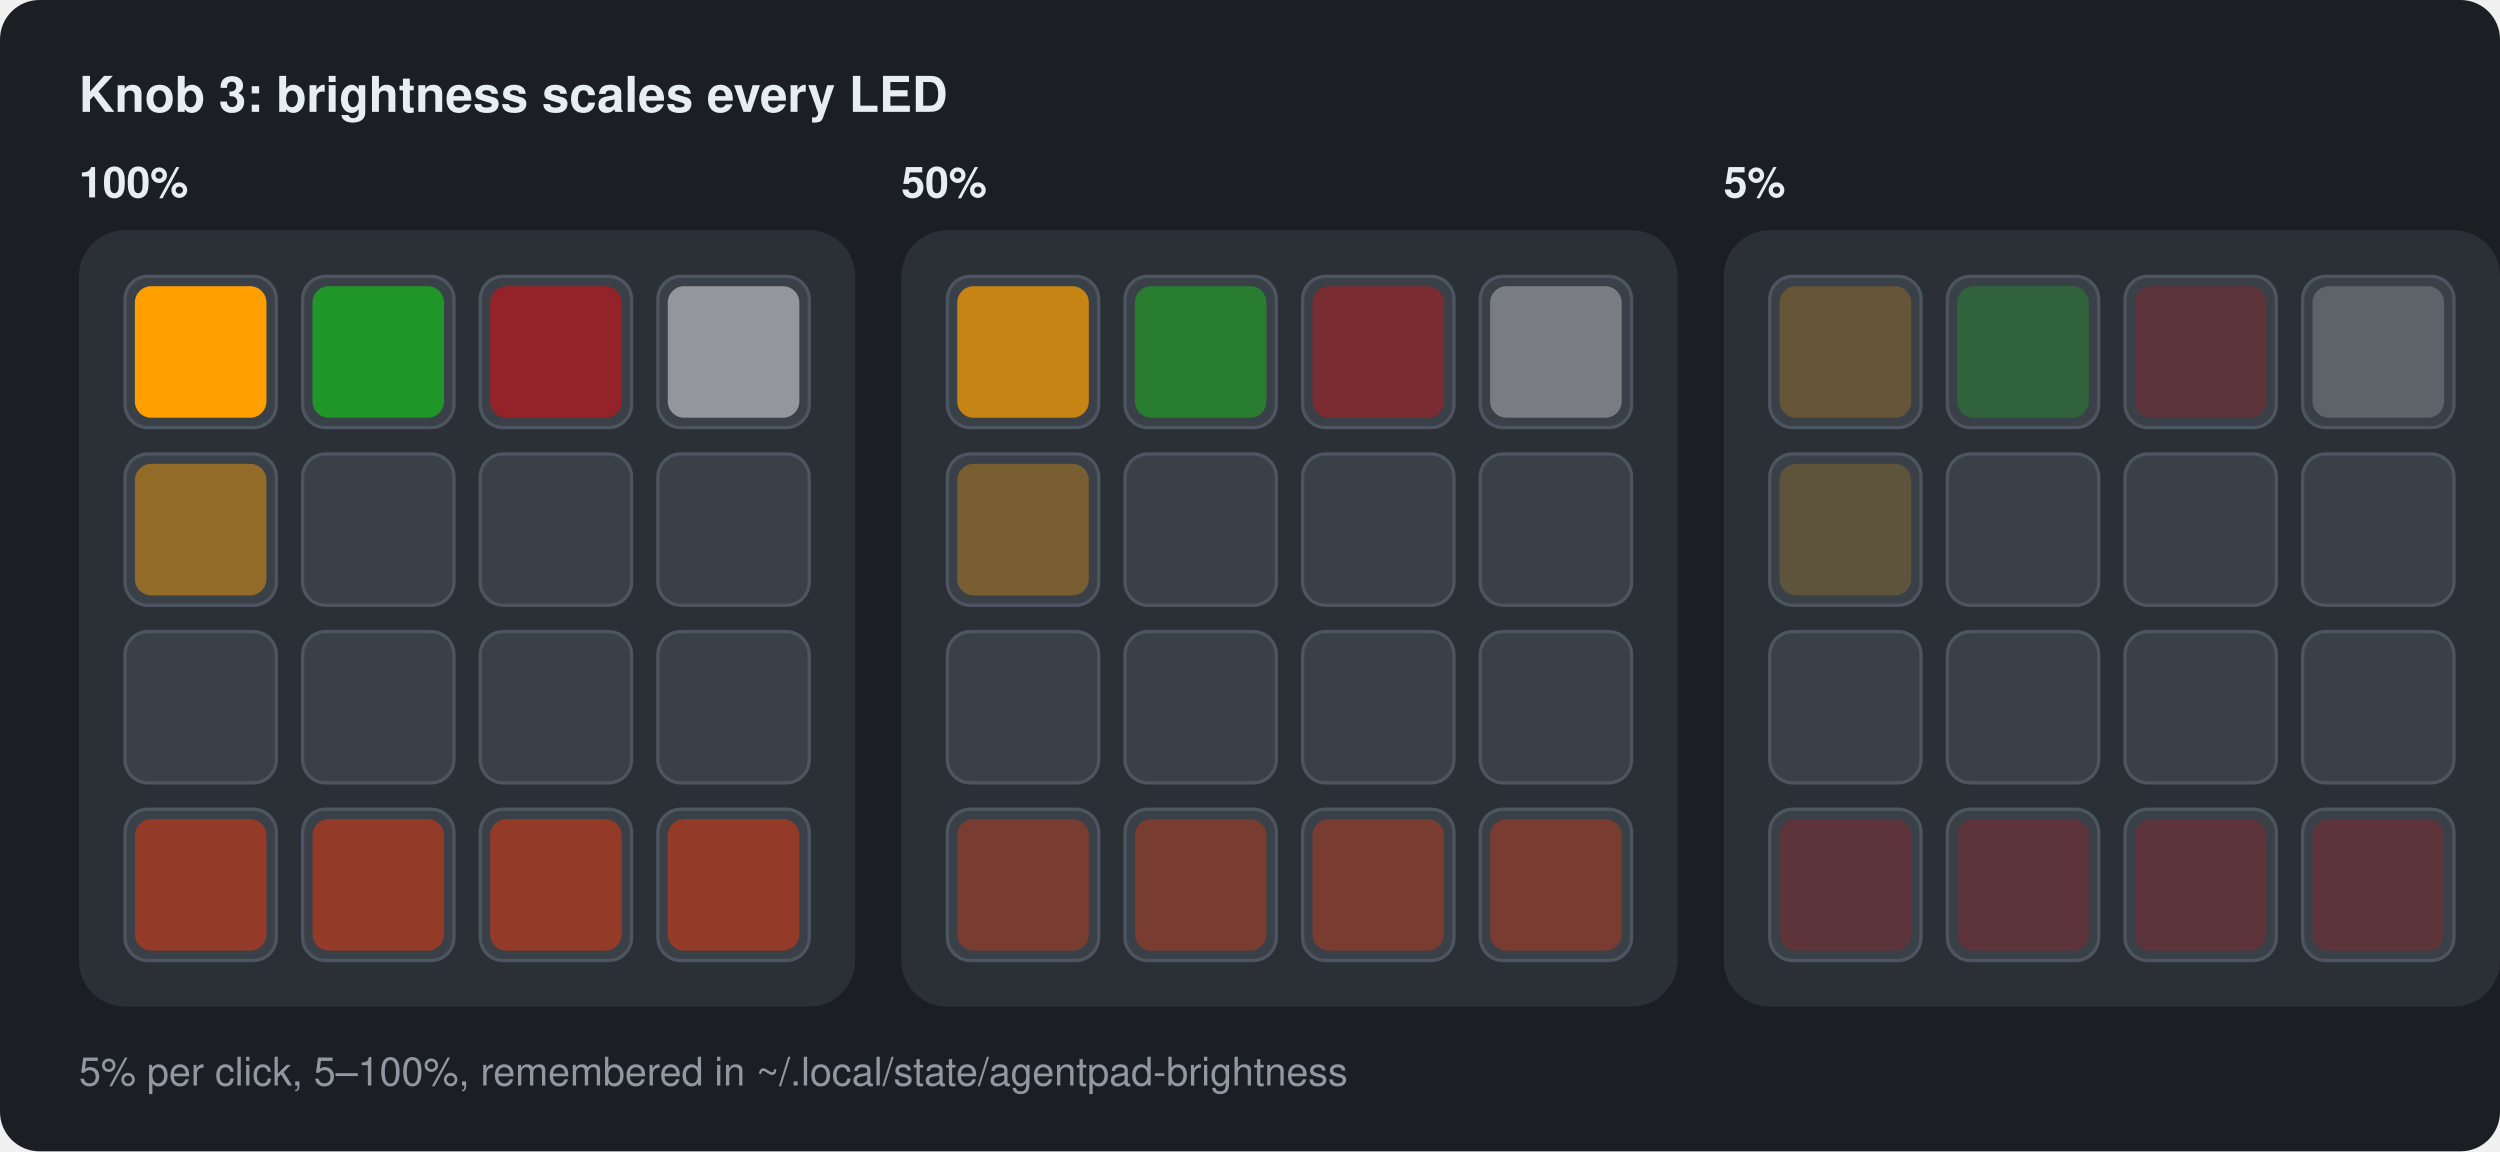
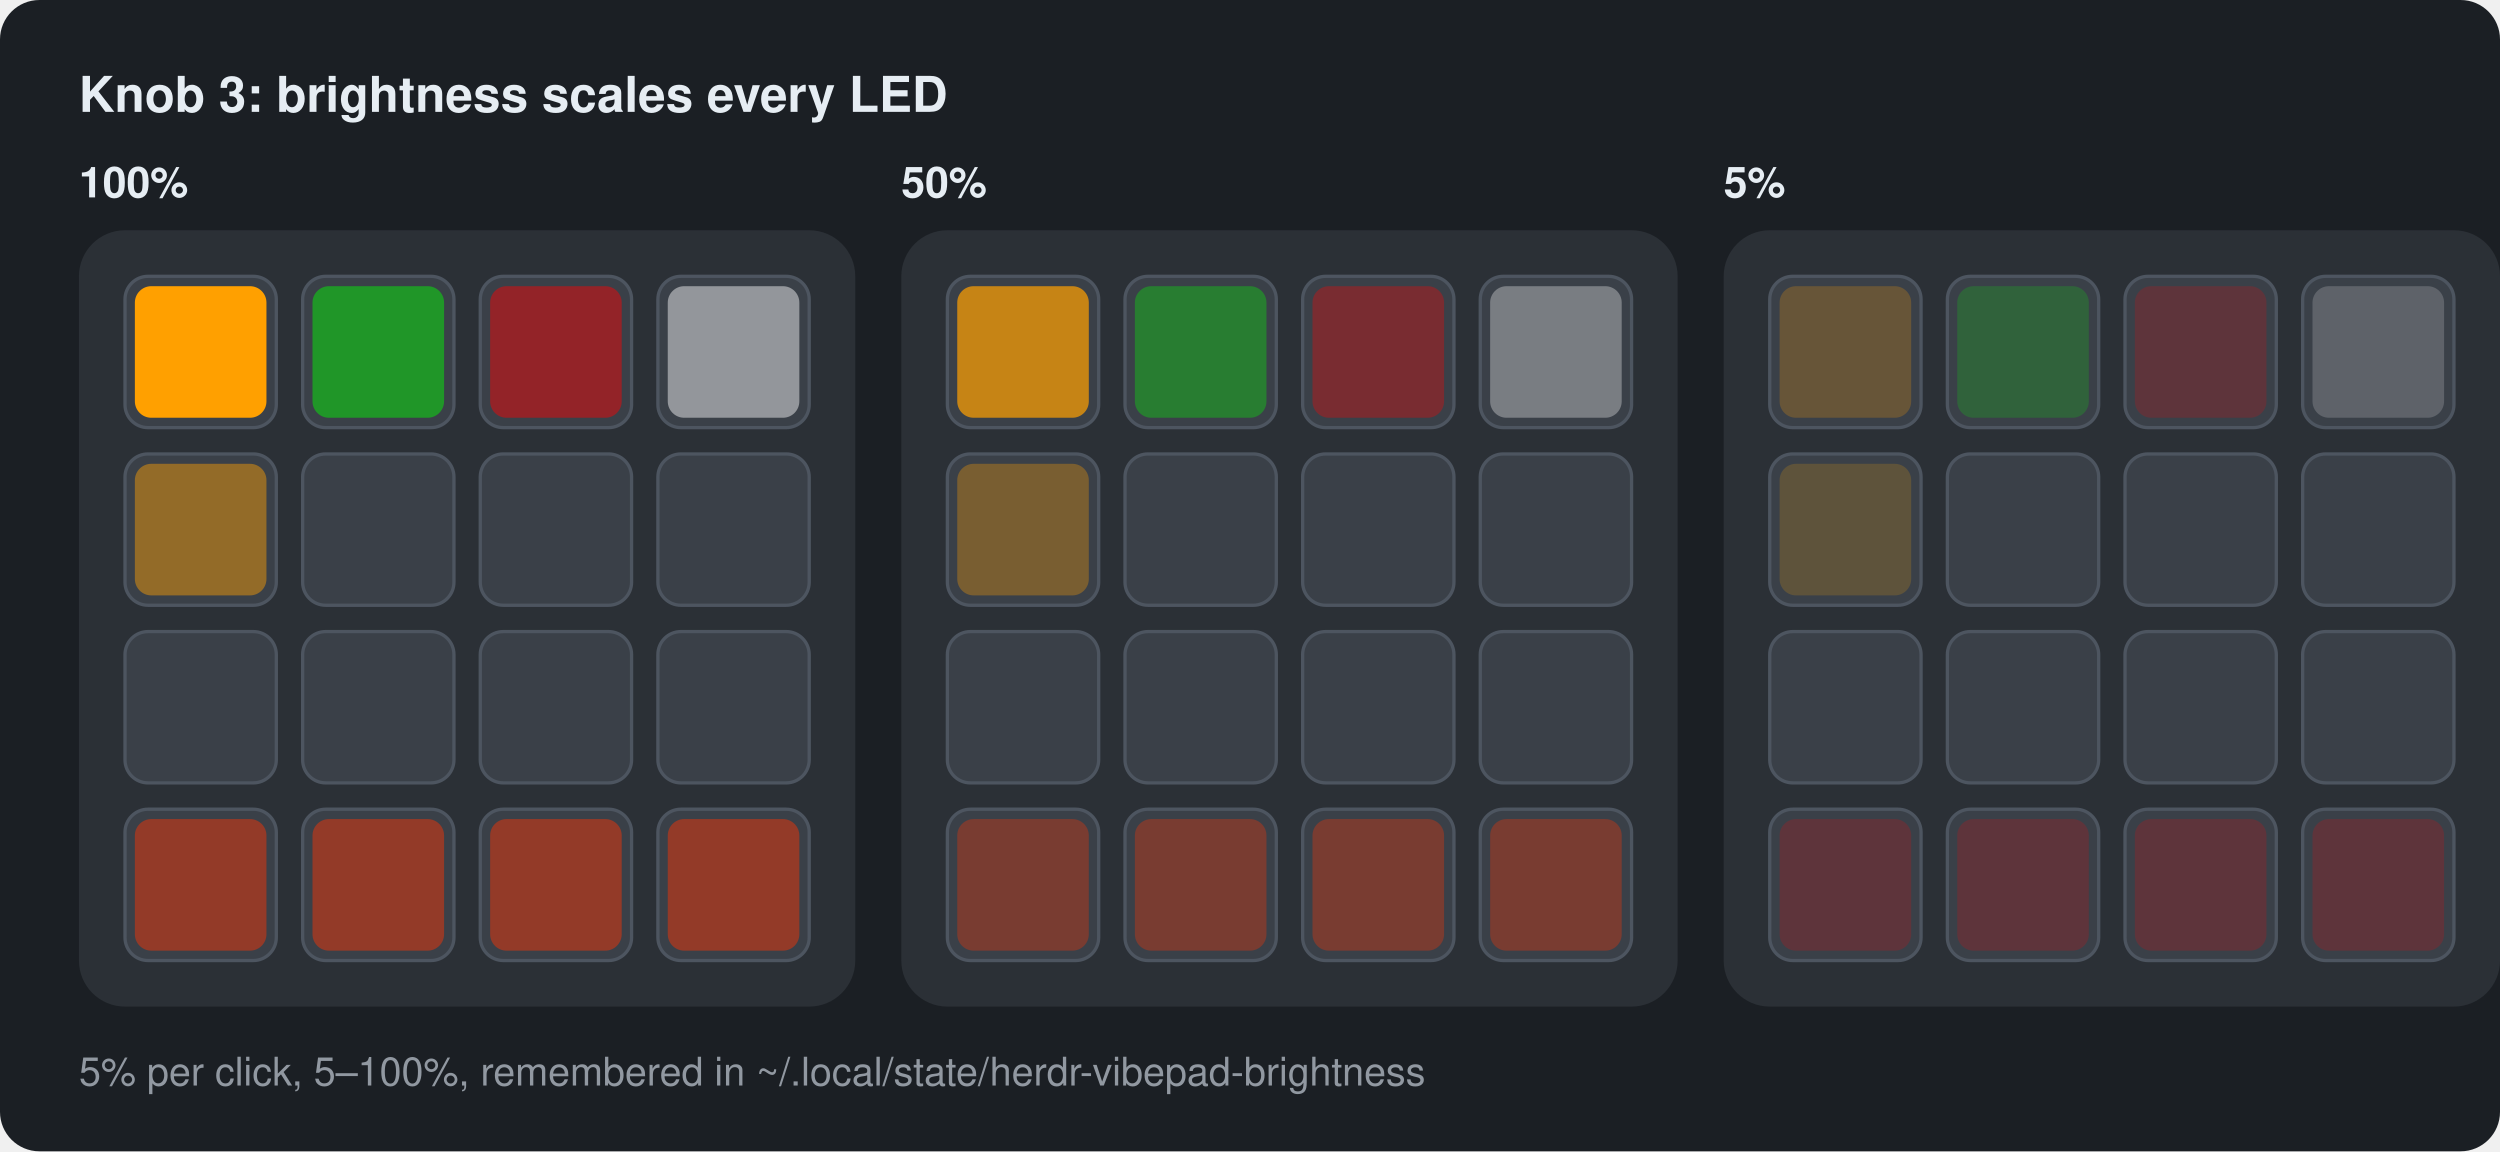
<svg xmlns="http://www.w3.org/2000/svg" width="760" height="350" viewBox="0 0 760 350">
  <rect width="760" height="350" rx="12" fill="#1b1f24" />
  <text x="24" y="34" font-family="-apple-system,Segoe UI,Helvetica,Arial,sans-serif" font-size="15" fill="#e6edf3" text-anchor="start" font-weight="bold">Knob 3: brightness scales every LED</text>
  <text x="24" y="60" font-family="-apple-system,Segoe UI,Helvetica,Arial,sans-serif" font-size="13" fill="#e6edf3" text-anchor="start" font-weight="bold">100%</text>
  <rect x="24" y="70" width="236" height="236" rx="14" fill="#2b3036" />
  <rect x="38" y="84" width="46" height="46" rx="7" fill="#3a4048" stroke="#4d5560" />
  <rect x="41" y="87" width="40" height="40" rx="5" fill="#ffa000" opacity="1.00" />
  <text x="61.0" y="111.0" font-family="-apple-system,Segoe UI,Helvetica,Arial,sans-serif" font-size="11" fill="#111" text-anchor="middle" font-weight="normal" />
  <rect x="92" y="84" width="46" height="46" rx="7" fill="#3a4048" stroke="#4d5560" />
  <rect x="95" y="87" width="40" height="40" rx="5" fill="#00ff00" opacity="0.45" />
  <text x="115.0" y="111.0" font-family="-apple-system,Segoe UI,Helvetica,Arial,sans-serif" font-size="11" fill="#e6edf3" text-anchor="middle" font-weight="normal" />
  <rect x="146" y="84" width="46" height="46" rx="7" fill="#3a4048" stroke="#4d5560" />
  <rect x="149" y="87" width="40" height="40" rx="5" fill="#ff0000" opacity="0.45" />
  <text x="169.0" y="111.0" font-family="-apple-system,Segoe UI,Helvetica,Arial,sans-serif" font-size="11" fill="#e6edf3" text-anchor="middle" font-weight="normal" />
  <rect x="200" y="84" width="46" height="46" rx="7" fill="#3a4048" stroke="#4d5560" />
  <rect x="203" y="87" width="40" height="40" rx="5" fill="#ffffff" opacity="0.45" />
  <text x="223.0" y="111.0" font-family="-apple-system,Segoe UI,Helvetica,Arial,sans-serif" font-size="11" fill="#e6edf3" text-anchor="middle" font-weight="normal" />
  <rect x="38" y="138" width="46" height="46" rx="7" fill="#3a4048" stroke="#4d5560" />
  <rect x="41" y="141" width="40" height="40" rx="5" fill="#ffa000" opacity="0.45" />
  <text x="61.0" y="165.0" font-family="-apple-system,Segoe UI,Helvetica,Arial,sans-serif" font-size="11" fill="#e6edf3" text-anchor="middle" font-weight="normal" />
  <rect x="92" y="138" width="46" height="46" rx="7" fill="#3a4048" stroke="#4d5560" />
  <text x="115.0" y="165.0" font-family="-apple-system,Segoe UI,Helvetica,Arial,sans-serif" font-size="11" fill="#e6edf3" text-anchor="middle" font-weight="normal" />
  <rect x="146" y="138" width="46" height="46" rx="7" fill="#3a4048" stroke="#4d5560" />
  <text x="169.0" y="165.0" font-family="-apple-system,Segoe UI,Helvetica,Arial,sans-serif" font-size="11" fill="#e6edf3" text-anchor="middle" font-weight="normal" />
  <rect x="200" y="138" width="46" height="46" rx="7" fill="#3a4048" stroke="#4d5560" />
  <text x="223.0" y="165.0" font-family="-apple-system,Segoe UI,Helvetica,Arial,sans-serif" font-size="11" fill="#e6edf3" text-anchor="middle" font-weight="normal" />
  <rect x="38" y="192" width="46" height="46" rx="7" fill="#3a4048" stroke="#4d5560" />
  <text x="61.0" y="219.0" font-family="-apple-system,Segoe UI,Helvetica,Arial,sans-serif" font-size="11" fill="#e6edf3" text-anchor="middle" font-weight="normal" />
  <rect x="92" y="192" width="46" height="46" rx="7" fill="#3a4048" stroke="#4d5560" />
  <text x="115.0" y="219.0" font-family="-apple-system,Segoe UI,Helvetica,Arial,sans-serif" font-size="11" fill="#e6edf3" text-anchor="middle" font-weight="normal" />
  <rect x="146" y="192" width="46" height="46" rx="7" fill="#3a4048" stroke="#4d5560" />
  <text x="169.0" y="219.0" font-family="-apple-system,Segoe UI,Helvetica,Arial,sans-serif" font-size="11" fill="#e6edf3" text-anchor="middle" font-weight="normal" />
  <rect x="200" y="192" width="46" height="46" rx="7" fill="#3a4048" stroke="#4d5560" />
  <text x="223.0" y="219.0" font-family="-apple-system,Segoe UI,Helvetica,Arial,sans-serif" font-size="11" fill="#e6edf3" text-anchor="middle" font-weight="normal" />
  <rect x="38" y="246" width="46" height="46" rx="7" fill="#3a4048" stroke="#4d5560" />
  <rect x="41" y="249" width="40" height="40" rx="5" fill="#ff3200" opacity="0.45" />
  <text x="61.0" y="273.0" font-family="-apple-system,Segoe UI,Helvetica,Arial,sans-serif" font-size="11" fill="#e6edf3" text-anchor="middle" font-weight="normal" />
  <rect x="92" y="246" width="46" height="46" rx="7" fill="#3a4048" stroke="#4d5560" />
  <rect x="95" y="249" width="40" height="40" rx="5" fill="#ff3200" opacity="0.45" />
  <text x="115.0" y="273.0" font-family="-apple-system,Segoe UI,Helvetica,Arial,sans-serif" font-size="11" fill="#e6edf3" text-anchor="middle" font-weight="normal" />
  <rect x="146" y="246" width="46" height="46" rx="7" fill="#3a4048" stroke="#4d5560" />
  <rect x="149" y="249" width="40" height="40" rx="5" fill="#ff3200" opacity="0.45" />
  <text x="169.0" y="273.0" font-family="-apple-system,Segoe UI,Helvetica,Arial,sans-serif" font-size="11" fill="#e6edf3" text-anchor="middle" font-weight="normal" />
  <rect x="200" y="246" width="46" height="46" rx="7" fill="#3a4048" stroke="#4d5560" />
  <rect x="203" y="249" width="40" height="40" rx="5" fill="#ff3200" opacity="0.45" />
  <text x="223.0" y="273.0" font-family="-apple-system,Segoe UI,Helvetica,Arial,sans-serif" font-size="11" fill="#e6edf3" text-anchor="middle" font-weight="normal" />
  <text x="274" y="60" font-family="-apple-system,Segoe UI,Helvetica,Arial,sans-serif" font-size="13" fill="#e6edf3" text-anchor="start" font-weight="bold">50%</text>
  <rect x="274" y="70" width="236" height="236" rx="14" fill="#2b3036" />
  <rect x="288" y="84" width="46" height="46" rx="7" fill="#3a4048" stroke="#4d5560" />
  <rect x="291" y="87" width="40" height="40" rx="5" fill="#ff9f00" opacity="0.71" />
  <text x="311.0" y="111.0" font-family="-apple-system,Segoe UI,Helvetica,Arial,sans-serif" font-size="11" fill="#111" text-anchor="middle" font-weight="normal" />
  <rect x="342" y="84" width="46" height="46" rx="7" fill="#3a4048" stroke="#4d5560" />
  <rect x="345" y="87" width="40" height="40" rx="5" fill="#00ff00" opacity="0.32" />
  <text x="365.0" y="111.0" font-family="-apple-system,Segoe UI,Helvetica,Arial,sans-serif" font-size="11" fill="#e6edf3" text-anchor="middle" font-weight="normal" />
  <rect x="396" y="84" width="46" height="46" rx="7" fill="#3a4048" stroke="#4d5560" />
  <rect x="399" y="87" width="40" height="40" rx="5" fill="#ff0000" opacity="0.32" />
  <text x="419.0" y="111.0" font-family="-apple-system,Segoe UI,Helvetica,Arial,sans-serif" font-size="11" fill="#e6edf3" text-anchor="middle" font-weight="normal" />
  <rect x="450" y="84" width="46" height="46" rx="7" fill="#3a4048" stroke="#4d5560" />
  <rect x="453" y="87" width="40" height="40" rx="5" fill="#ffffff" opacity="0.32" />
  <text x="473.0" y="111.0" font-family="-apple-system,Segoe UI,Helvetica,Arial,sans-serif" font-size="11" fill="#e6edf3" text-anchor="middle" font-weight="normal" />
  <rect x="288" y="138" width="46" height="46" rx="7" fill="#3a4048" stroke="#4d5560" />
  <rect x="291" y="141" width="40" height="40" rx="5" fill="#ff9d00" opacity="0.32" />
  <text x="311.0" y="165.0" font-family="-apple-system,Segoe UI,Helvetica,Arial,sans-serif" font-size="11" fill="#e6edf3" text-anchor="middle" font-weight="normal" />
  <rect x="342" y="138" width="46" height="46" rx="7" fill="#3a4048" stroke="#4d5560" />
  <text x="365.0" y="165.0" font-family="-apple-system,Segoe UI,Helvetica,Arial,sans-serif" font-size="11" fill="#e6edf3" text-anchor="middle" font-weight="normal" />
  <rect x="396" y="138" width="46" height="46" rx="7" fill="#3a4048" stroke="#4d5560" />
  <text x="419.0" y="165.0" font-family="-apple-system,Segoe UI,Helvetica,Arial,sans-serif" font-size="11" fill="#e6edf3" text-anchor="middle" font-weight="normal" />
  <rect x="450" y="138" width="46" height="46" rx="7" fill="#3a4048" stroke="#4d5560" />
  <text x="473.0" y="165.0" font-family="-apple-system,Segoe UI,Helvetica,Arial,sans-serif" font-size="11" fill="#e6edf3" text-anchor="middle" font-weight="normal" />
  <rect x="288" y="192" width="46" height="46" rx="7" fill="#3a4048" stroke="#4d5560" />
  <text x="311.0" y="219.0" font-family="-apple-system,Segoe UI,Helvetica,Arial,sans-serif" font-size="11" fill="#e6edf3" text-anchor="middle" font-weight="normal" />
  <rect x="342" y="192" width="46" height="46" rx="7" fill="#3a4048" stroke="#4d5560" />
  <text x="365.0" y="219.0" font-family="-apple-system,Segoe UI,Helvetica,Arial,sans-serif" font-size="11" fill="#e6edf3" text-anchor="middle" font-weight="normal" />
  <rect x="396" y="192" width="46" height="46" rx="7" fill="#3a4048" stroke="#4d5560" />
  <text x="419.0" y="219.0" font-family="-apple-system,Segoe UI,Helvetica,Arial,sans-serif" font-size="11" fill="#e6edf3" text-anchor="middle" font-weight="normal" />
  <rect x="450" y="192" width="46" height="46" rx="7" fill="#3a4048" stroke="#4d5560" />
  <text x="473.0" y="219.0" font-family="-apple-system,Segoe UI,Helvetica,Arial,sans-serif" font-size="11" fill="#e6edf3" text-anchor="middle" font-weight="normal" />
  <rect x="288" y="246" width="46" height="46" rx="7" fill="#3a4048" stroke="#4d5560" />
  <rect x="291" y="249" width="40" height="40" rx="5" fill="#ff3100" opacity="0.32" />
  <text x="311.0" y="273.0" font-family="-apple-system,Segoe UI,Helvetica,Arial,sans-serif" font-size="11" fill="#e6edf3" text-anchor="middle" font-weight="normal" />
  <rect x="342" y="246" width="46" height="46" rx="7" fill="#3a4048" stroke="#4d5560" />
  <rect x="345" y="249" width="40" height="40" rx="5" fill="#ff3100" opacity="0.32" />
  <text x="365.0" y="273.0" font-family="-apple-system,Segoe UI,Helvetica,Arial,sans-serif" font-size="11" fill="#e6edf3" text-anchor="middle" font-weight="normal" />
  <rect x="396" y="246" width="46" height="46" rx="7" fill="#3a4048" stroke="#4d5560" />
  <rect x="399" y="249" width="40" height="40" rx="5" fill="#ff3100" opacity="0.32" />
  <text x="419.0" y="273.0" font-family="-apple-system,Segoe UI,Helvetica,Arial,sans-serif" font-size="11" fill="#e6edf3" text-anchor="middle" font-weight="normal" />
  <rect x="450" y="246" width="46" height="46" rx="7" fill="#3a4048" stroke="#4d5560" />
  <rect x="453" y="249" width="40" height="40" rx="5" fill="#ff3100" opacity="0.32" />
  <text x="473.0" y="273.0" font-family="-apple-system,Segoe UI,Helvetica,Arial,sans-serif" font-size="11" fill="#e6edf3" text-anchor="middle" font-weight="normal" />
  <text x="524" y="60" font-family="-apple-system,Segoe UI,Helvetica,Arial,sans-serif" font-size="13" fill="#e6edf3" text-anchor="start" font-weight="bold">5%</text>
  <rect x="524" y="70" width="236" height="236" rx="14" fill="#2b3036" />
  <rect x="538" y="84" width="46" height="46" rx="7" fill="#3a4048" stroke="#4d5560" />
  <rect x="541" y="87" width="40" height="40" rx="5" fill="#ff9d00" opacity="0.23" />
  <text x="561.0" y="111.0" font-family="-apple-system,Segoe UI,Helvetica,Arial,sans-serif" font-size="11" fill="#e6edf3" text-anchor="middle" font-weight="normal" />
  <rect x="592" y="84" width="46" height="46" rx="7" fill="#3a4048" stroke="#4d5560" />
  <rect x="595" y="87" width="40" height="40" rx="5" fill="#00ff00" opacity="0.18" />
  <text x="615.0" y="111.0" font-family="-apple-system,Segoe UI,Helvetica,Arial,sans-serif" font-size="11" fill="#e6edf3" text-anchor="middle" font-weight="normal" />
  <rect x="646" y="84" width="46" height="46" rx="7" fill="#3a4048" stroke="#4d5560" />
  <rect x="649" y="87" width="40" height="40" rx="5" fill="#ff0000" opacity="0.18" />
  <text x="669.0" y="111.0" font-family="-apple-system,Segoe UI,Helvetica,Arial,sans-serif" font-size="11" fill="#e6edf3" text-anchor="middle" font-weight="normal" />
  <rect x="700" y="84" width="46" height="46" rx="7" fill="#3a4048" stroke="#4d5560" />
  <rect x="703" y="87" width="40" height="40" rx="5" fill="#ffffff" opacity="0.18" />
  <text x="723.0" y="111.0" font-family="-apple-system,Segoe UI,Helvetica,Arial,sans-serif" font-size="11" fill="#e6edf3" text-anchor="middle" font-weight="normal" />
  <rect x="538" y="138" width="46" height="46" rx="7" fill="#3a4048" stroke="#4d5560" />
  <rect x="541" y="141" width="40" height="40" rx="5" fill="#ffaa00" opacity="0.18" />
  <text x="561.0" y="165.0" font-family="-apple-system,Segoe UI,Helvetica,Arial,sans-serif" font-size="11" fill="#e6edf3" text-anchor="middle" font-weight="normal" />
  <rect x="592" y="138" width="46" height="46" rx="7" fill="#3a4048" stroke="#4d5560" />
  <text x="615.0" y="165.0" font-family="-apple-system,Segoe UI,Helvetica,Arial,sans-serif" font-size="11" fill="#e6edf3" text-anchor="middle" font-weight="normal" />
  <rect x="646" y="138" width="46" height="46" rx="7" fill="#3a4048" stroke="#4d5560" />
  <text x="669.0" y="165.0" font-family="-apple-system,Segoe UI,Helvetica,Arial,sans-serif" font-size="11" fill="#e6edf3" text-anchor="middle" font-weight="normal" />
  <rect x="700" y="138" width="46" height="46" rx="7" fill="#3a4048" stroke="#4d5560" />
  <text x="723.0" y="165.0" font-family="-apple-system,Segoe UI,Helvetica,Arial,sans-serif" font-size="11" fill="#e6edf3" text-anchor="middle" font-weight="normal" />
  <rect x="538" y="192" width="46" height="46" rx="7" fill="#3a4048" stroke="#4d5560" />
  <text x="561.0" y="219.0" font-family="-apple-system,Segoe UI,Helvetica,Arial,sans-serif" font-size="11" fill="#e6edf3" text-anchor="middle" font-weight="normal" />
  <rect x="592" y="192" width="46" height="46" rx="7" fill="#3a4048" stroke="#4d5560" />
  <text x="615.0" y="219.0" font-family="-apple-system,Segoe UI,Helvetica,Arial,sans-serif" font-size="11" fill="#e6edf3" text-anchor="middle" font-weight="normal" />
  <rect x="646" y="192" width="46" height="46" rx="7" fill="#3a4048" stroke="#4d5560" />
  <text x="669.0" y="219.0" font-family="-apple-system,Segoe UI,Helvetica,Arial,sans-serif" font-size="11" fill="#e6edf3" text-anchor="middle" font-weight="normal" />
  <rect x="700" y="192" width="46" height="46" rx="7" fill="#3a4048" stroke="#4d5560" />
  <text x="723.0" y="219.0" font-family="-apple-system,Segoe UI,Helvetica,Arial,sans-serif" font-size="11" fill="#e6edf3" text-anchor="middle" font-weight="normal" />
  <rect x="538" y="246" width="46" height="46" rx="7" fill="#3a4048" stroke="#4d5560" />
  <rect x="541" y="249" width="40" height="40" rx="5" fill="#ff0000" opacity="0.18" />
  <text x="561.0" y="273.0" font-family="-apple-system,Segoe UI,Helvetica,Arial,sans-serif" font-size="11" fill="#e6edf3" text-anchor="middle" font-weight="normal" />
  <rect x="592" y="246" width="46" height="46" rx="7" fill="#3a4048" stroke="#4d5560" />
  <rect x="595" y="249" width="40" height="40" rx="5" fill="#ff0000" opacity="0.18" />
  <text x="615.0" y="273.0" font-family="-apple-system,Segoe UI,Helvetica,Arial,sans-serif" font-size="11" fill="#e6edf3" text-anchor="middle" font-weight="normal" />
  <rect x="646" y="246" width="46" height="46" rx="7" fill="#3a4048" stroke="#4d5560" />
  <rect x="649" y="249" width="40" height="40" rx="5" fill="#ff0000" opacity="0.18" />
  <text x="669.0" y="273.0" font-family="-apple-system,Segoe UI,Helvetica,Arial,sans-serif" font-size="11" fill="#e6edf3" text-anchor="middle" font-weight="normal" />
  <rect x="700" y="246" width="46" height="46" rx="7" fill="#3a4048" stroke="#4d5560" />
  <rect x="703" y="249" width="40" height="40" rx="5" fill="#ff0000" opacity="0.18" />
  <text x="723.0" y="273.0" font-family="-apple-system,Segoe UI,Helvetica,Arial,sans-serif" font-size="11" fill="#e6edf3" text-anchor="middle" font-weight="normal" />
-   <text x="24" y="330" font-family="-apple-system,Segoe UI,Helvetica,Arial,sans-serif" font-size="12" fill="#9198a1" text-anchor="start" font-weight="normal">5% per click, 5–100%, remembered in ~/.local/state/agentpad-brightness</text>
+   <text x="24" y="330" font-family="-apple-system,Segoe UI,Helvetica,Arial,sans-serif" font-size="12" fill="#9198a1" text-anchor="start" font-weight="normal">5% per click, 5–100%, remembered in ~/.local/state/herdr-vibepad-brightness</text>
</svg>
